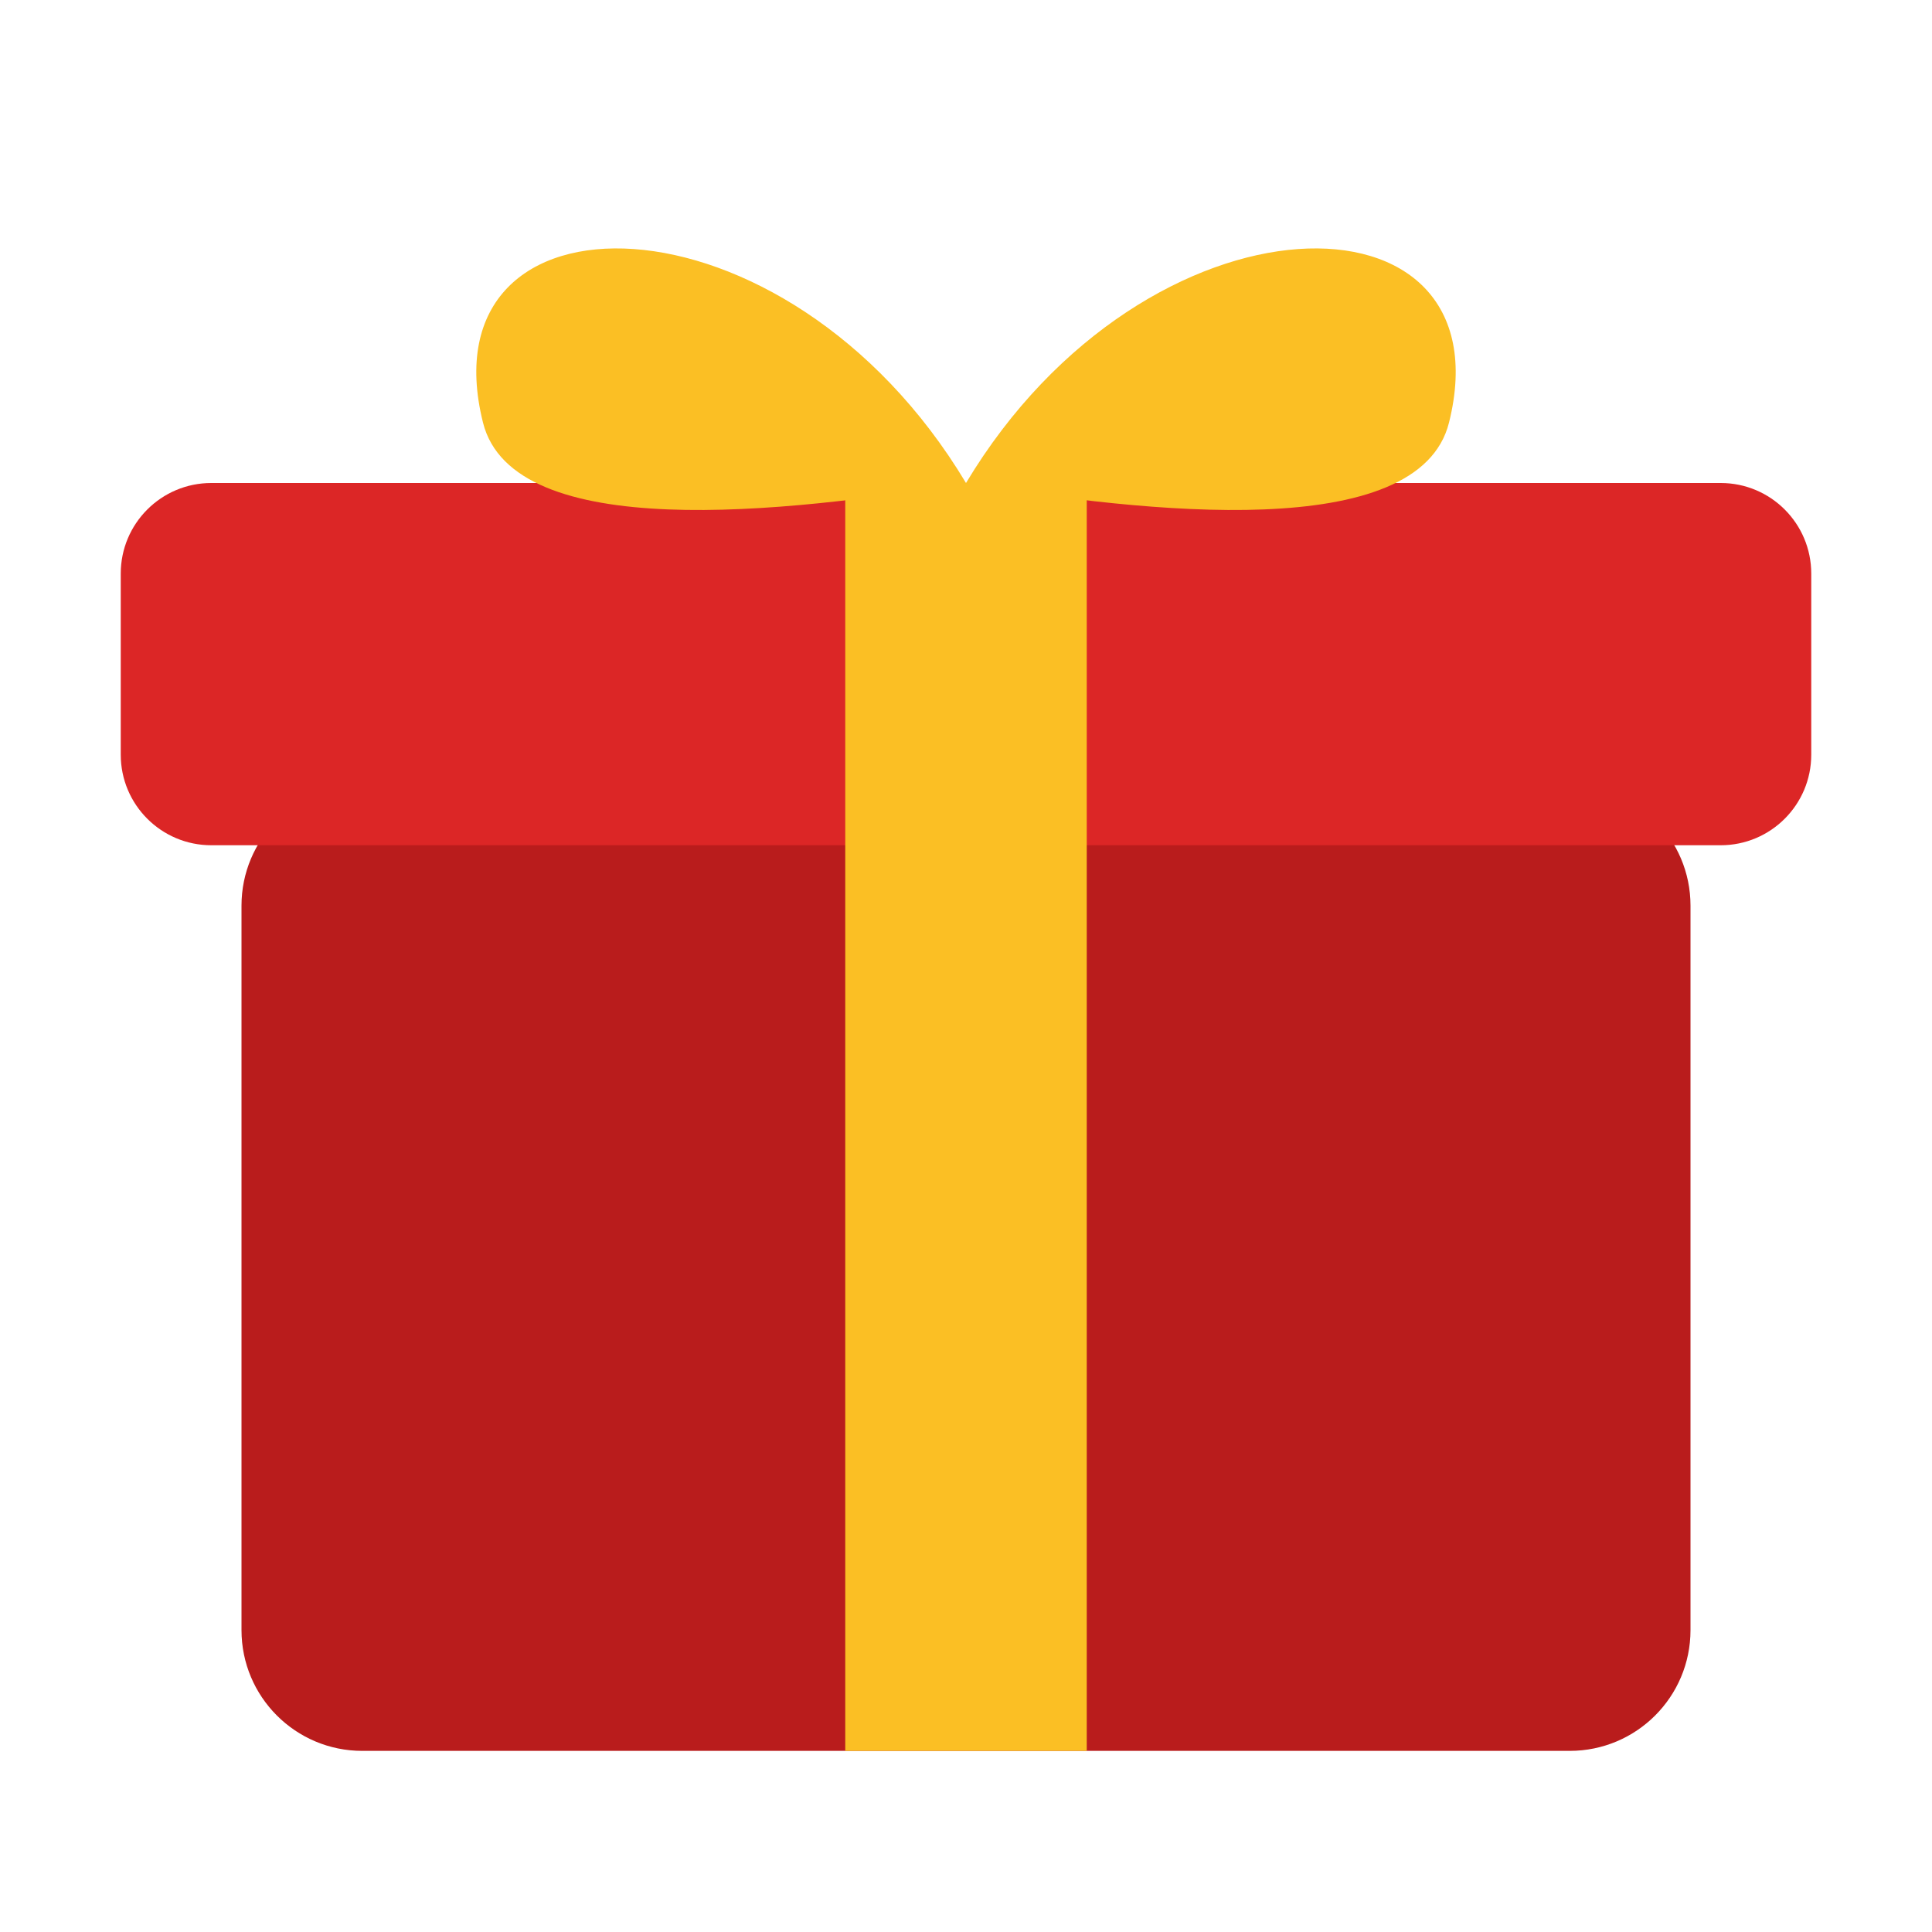
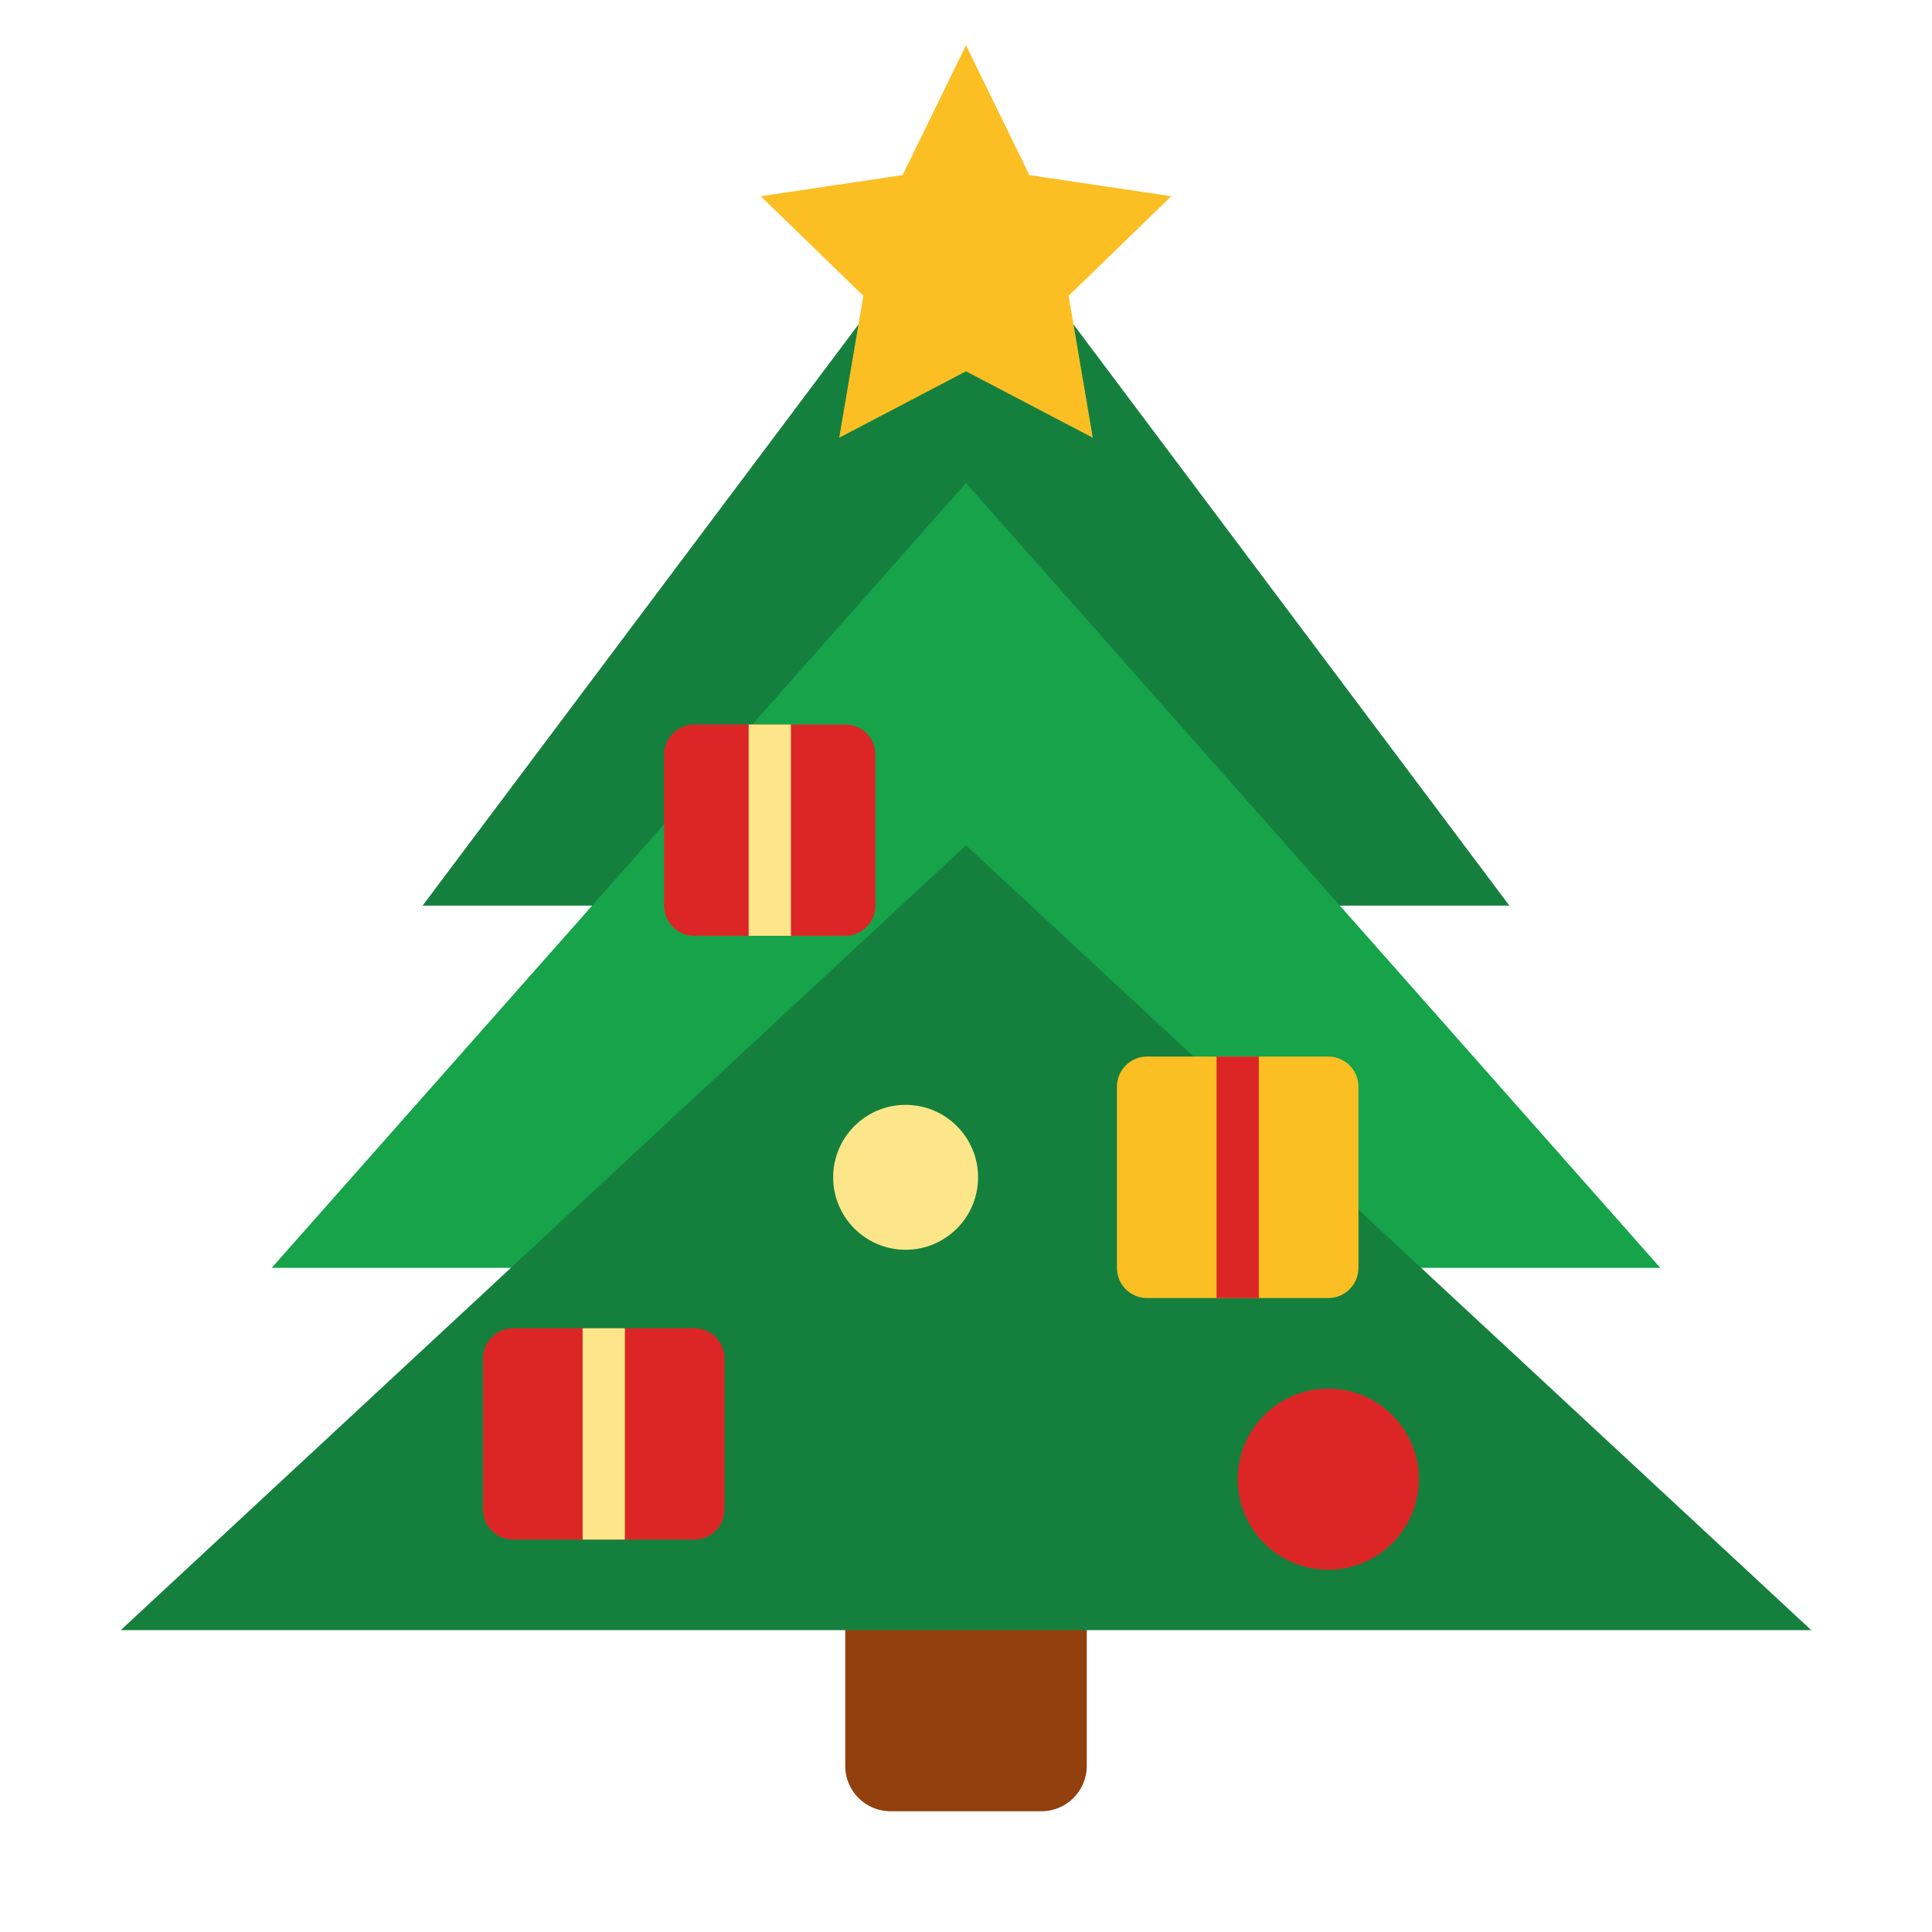
<svg xmlns="http://www.w3.org/2000/svg" viewBox="0 0 64 64">
-   <rect x="8" y="26" width="48" height="32" rx="4" fill="#b91c1c" />
-   <rect x="4" y="16" width="56" height="12" rx="3" fill="#dc2626" />
-   <rect x="28" y="16" width="8" height="42" fill="#fbbf24" />
-   <path d="M32 16c-6-10-18-10-16-2 1 4 10 3 16 2zm0 0c6-10 18-10 16-2-1 4-10 3-16 2z" fill="#fbbf24" />
+   <rect x="28" y="50" width="8" height="10" rx="1.5" fill="#92400e" />
+   <path d="M32 6 L50 30 H14 Z" fill="#15803d" />
+   <path d="M32 16 L55 42 H9 Z" fill="#16a34a" />
+   <path d="M32 28 L60 54 H4 Z" fill="#15803d" />
+   <path d="M32 1.5 l2.1 4.3 4.7.7-3.4 3.3.8 4.7-4.2-2.2-4.2 2.2.8-4.7-3.4-3.3 4.7-.7z" fill="#fbbf24" />
+   <g>
+     <rect x="22" y="24" width="7" height="7" rx="1" fill="#dc2626" />
+     <rect x="24.8" y="24" width="1.4" height="7" fill="#fde68a" />
+     <rect x="37" y="35" width="8" height="8" rx="1" fill="#fbbf24" />
+     <rect x="40.3" y="35" width="1.4" height="8" fill="#dc2626" />
+     <rect x="16" y="44" width="8" height="7" rx="1" fill="#dc2626" />
+     <rect x="19.3" y="44" width="1.4" height="7" fill="#fde68a" />
+     <circle cx="44" cy="49" r="3" fill="#dc2626" />
+     <circle cx="30" cy="39" r="2.4" fill="#fde68a" />
+   </g>
</svg>
